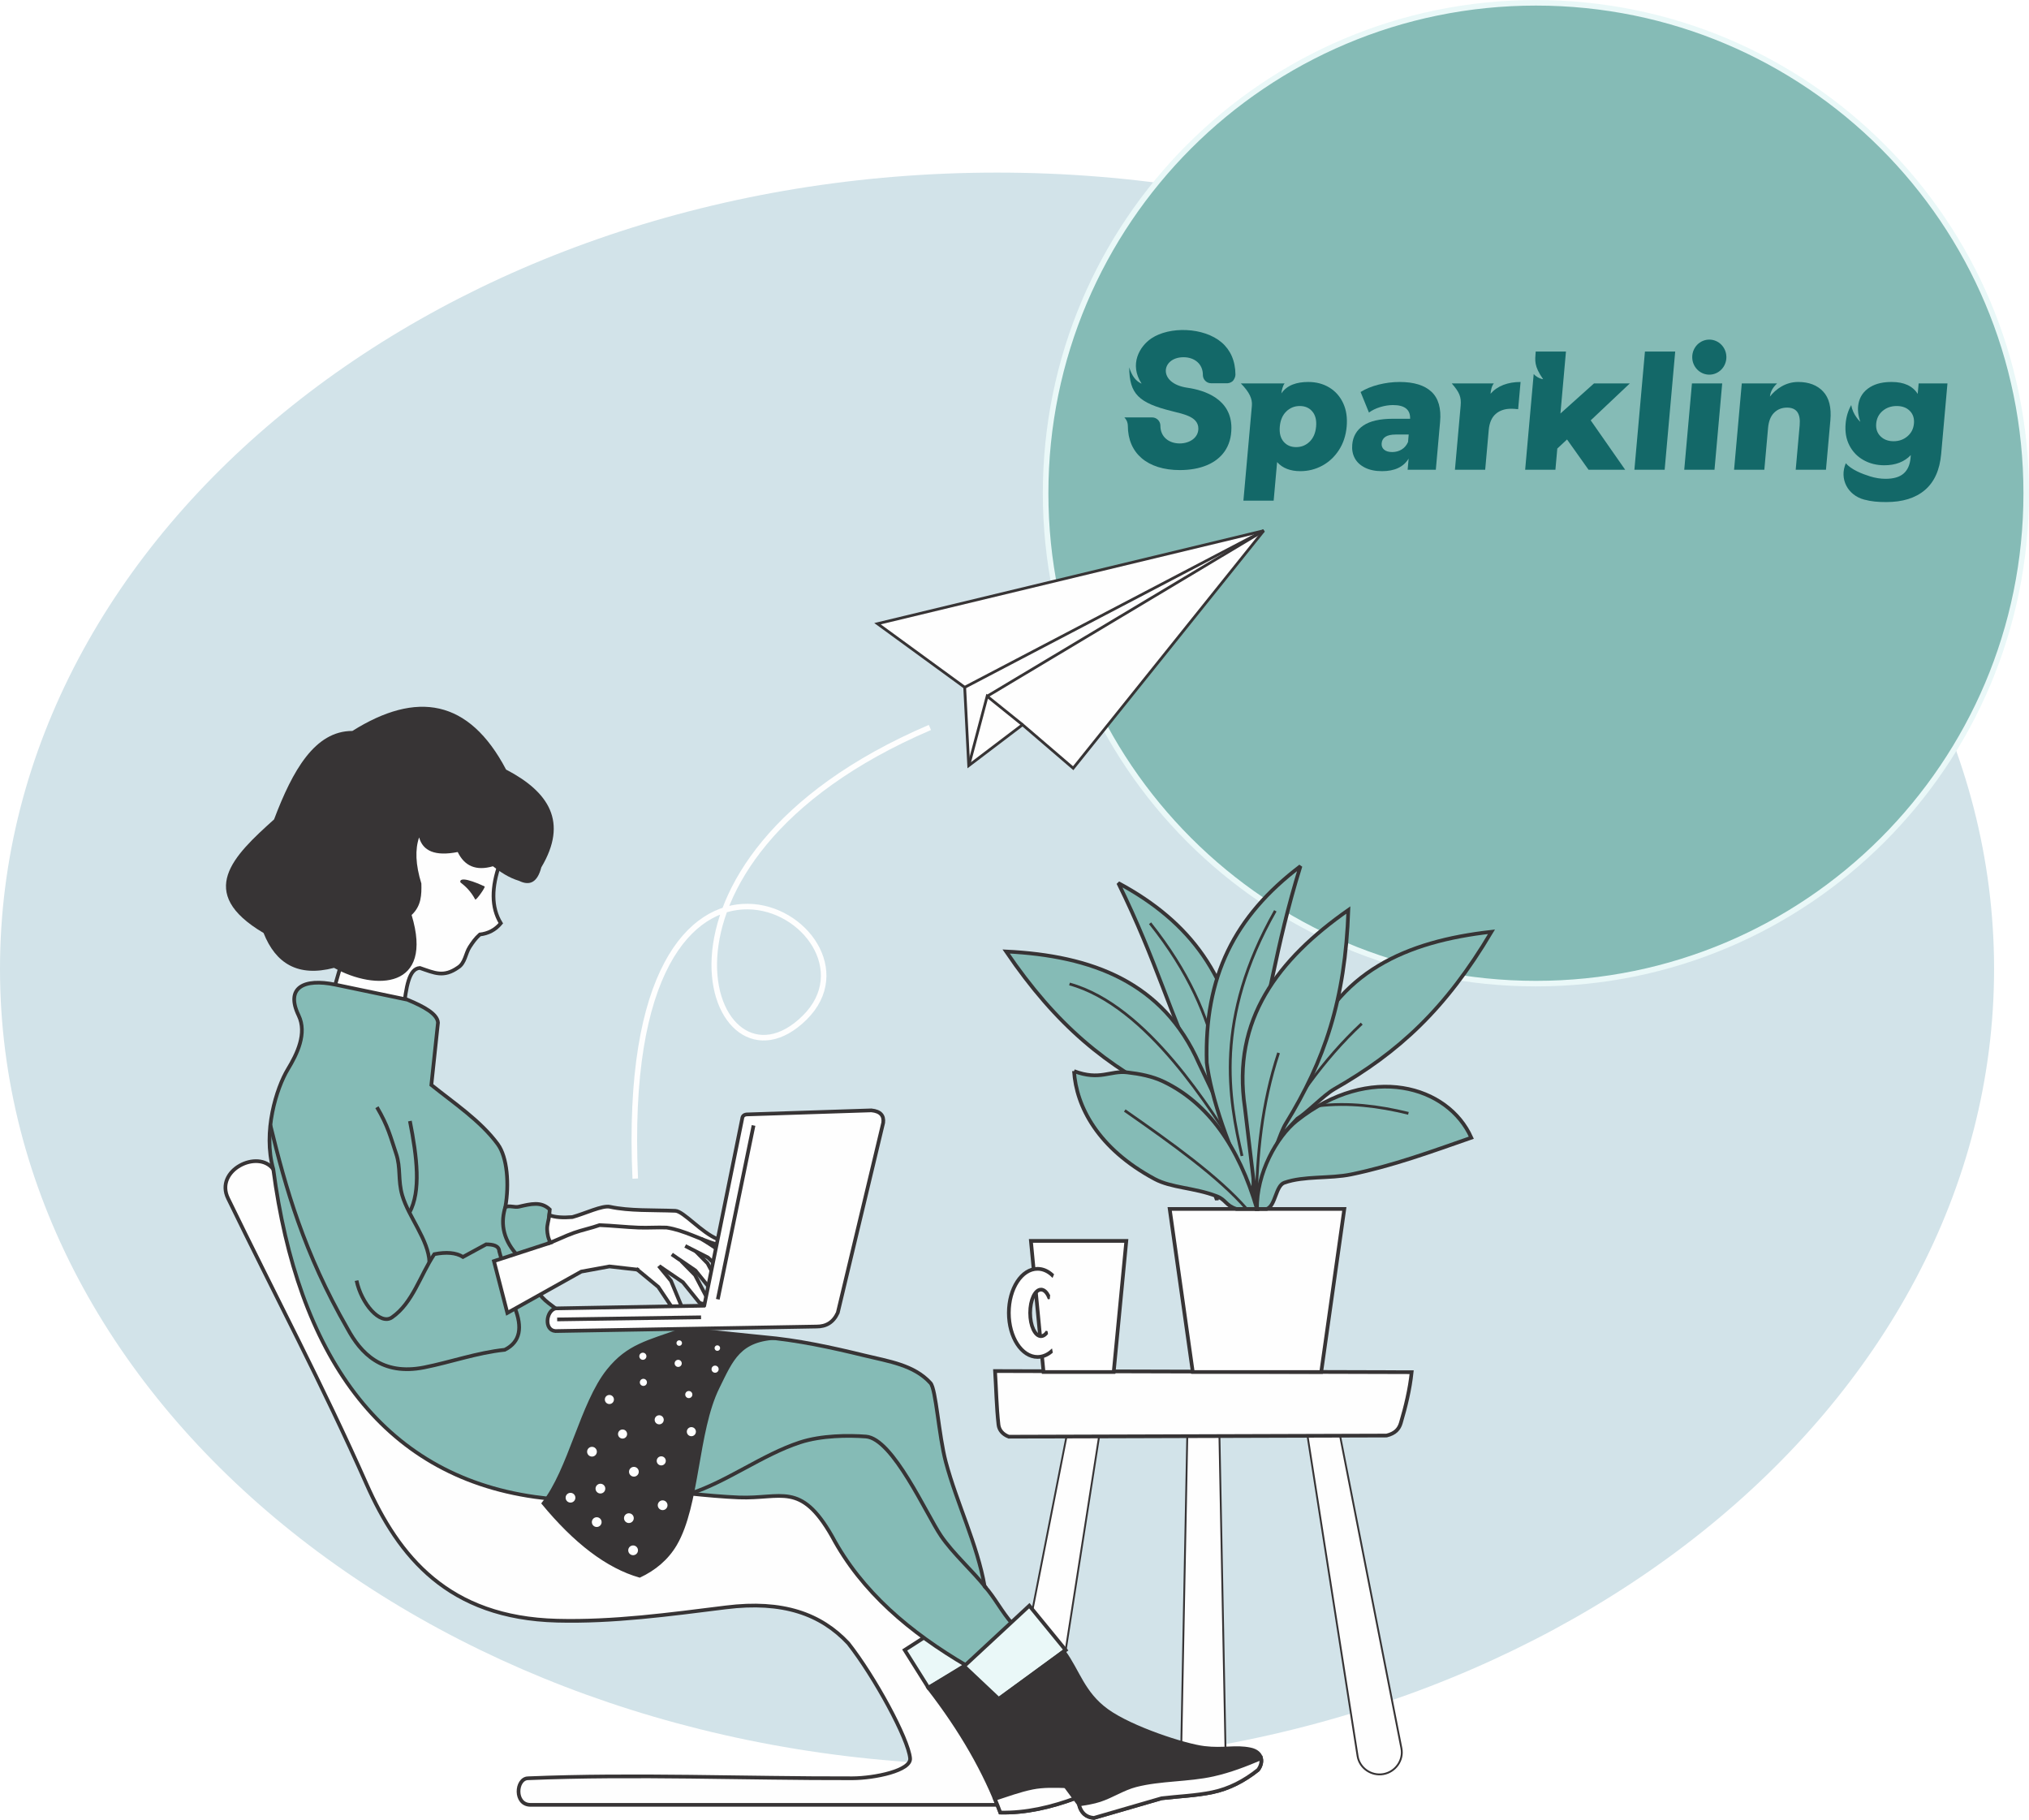
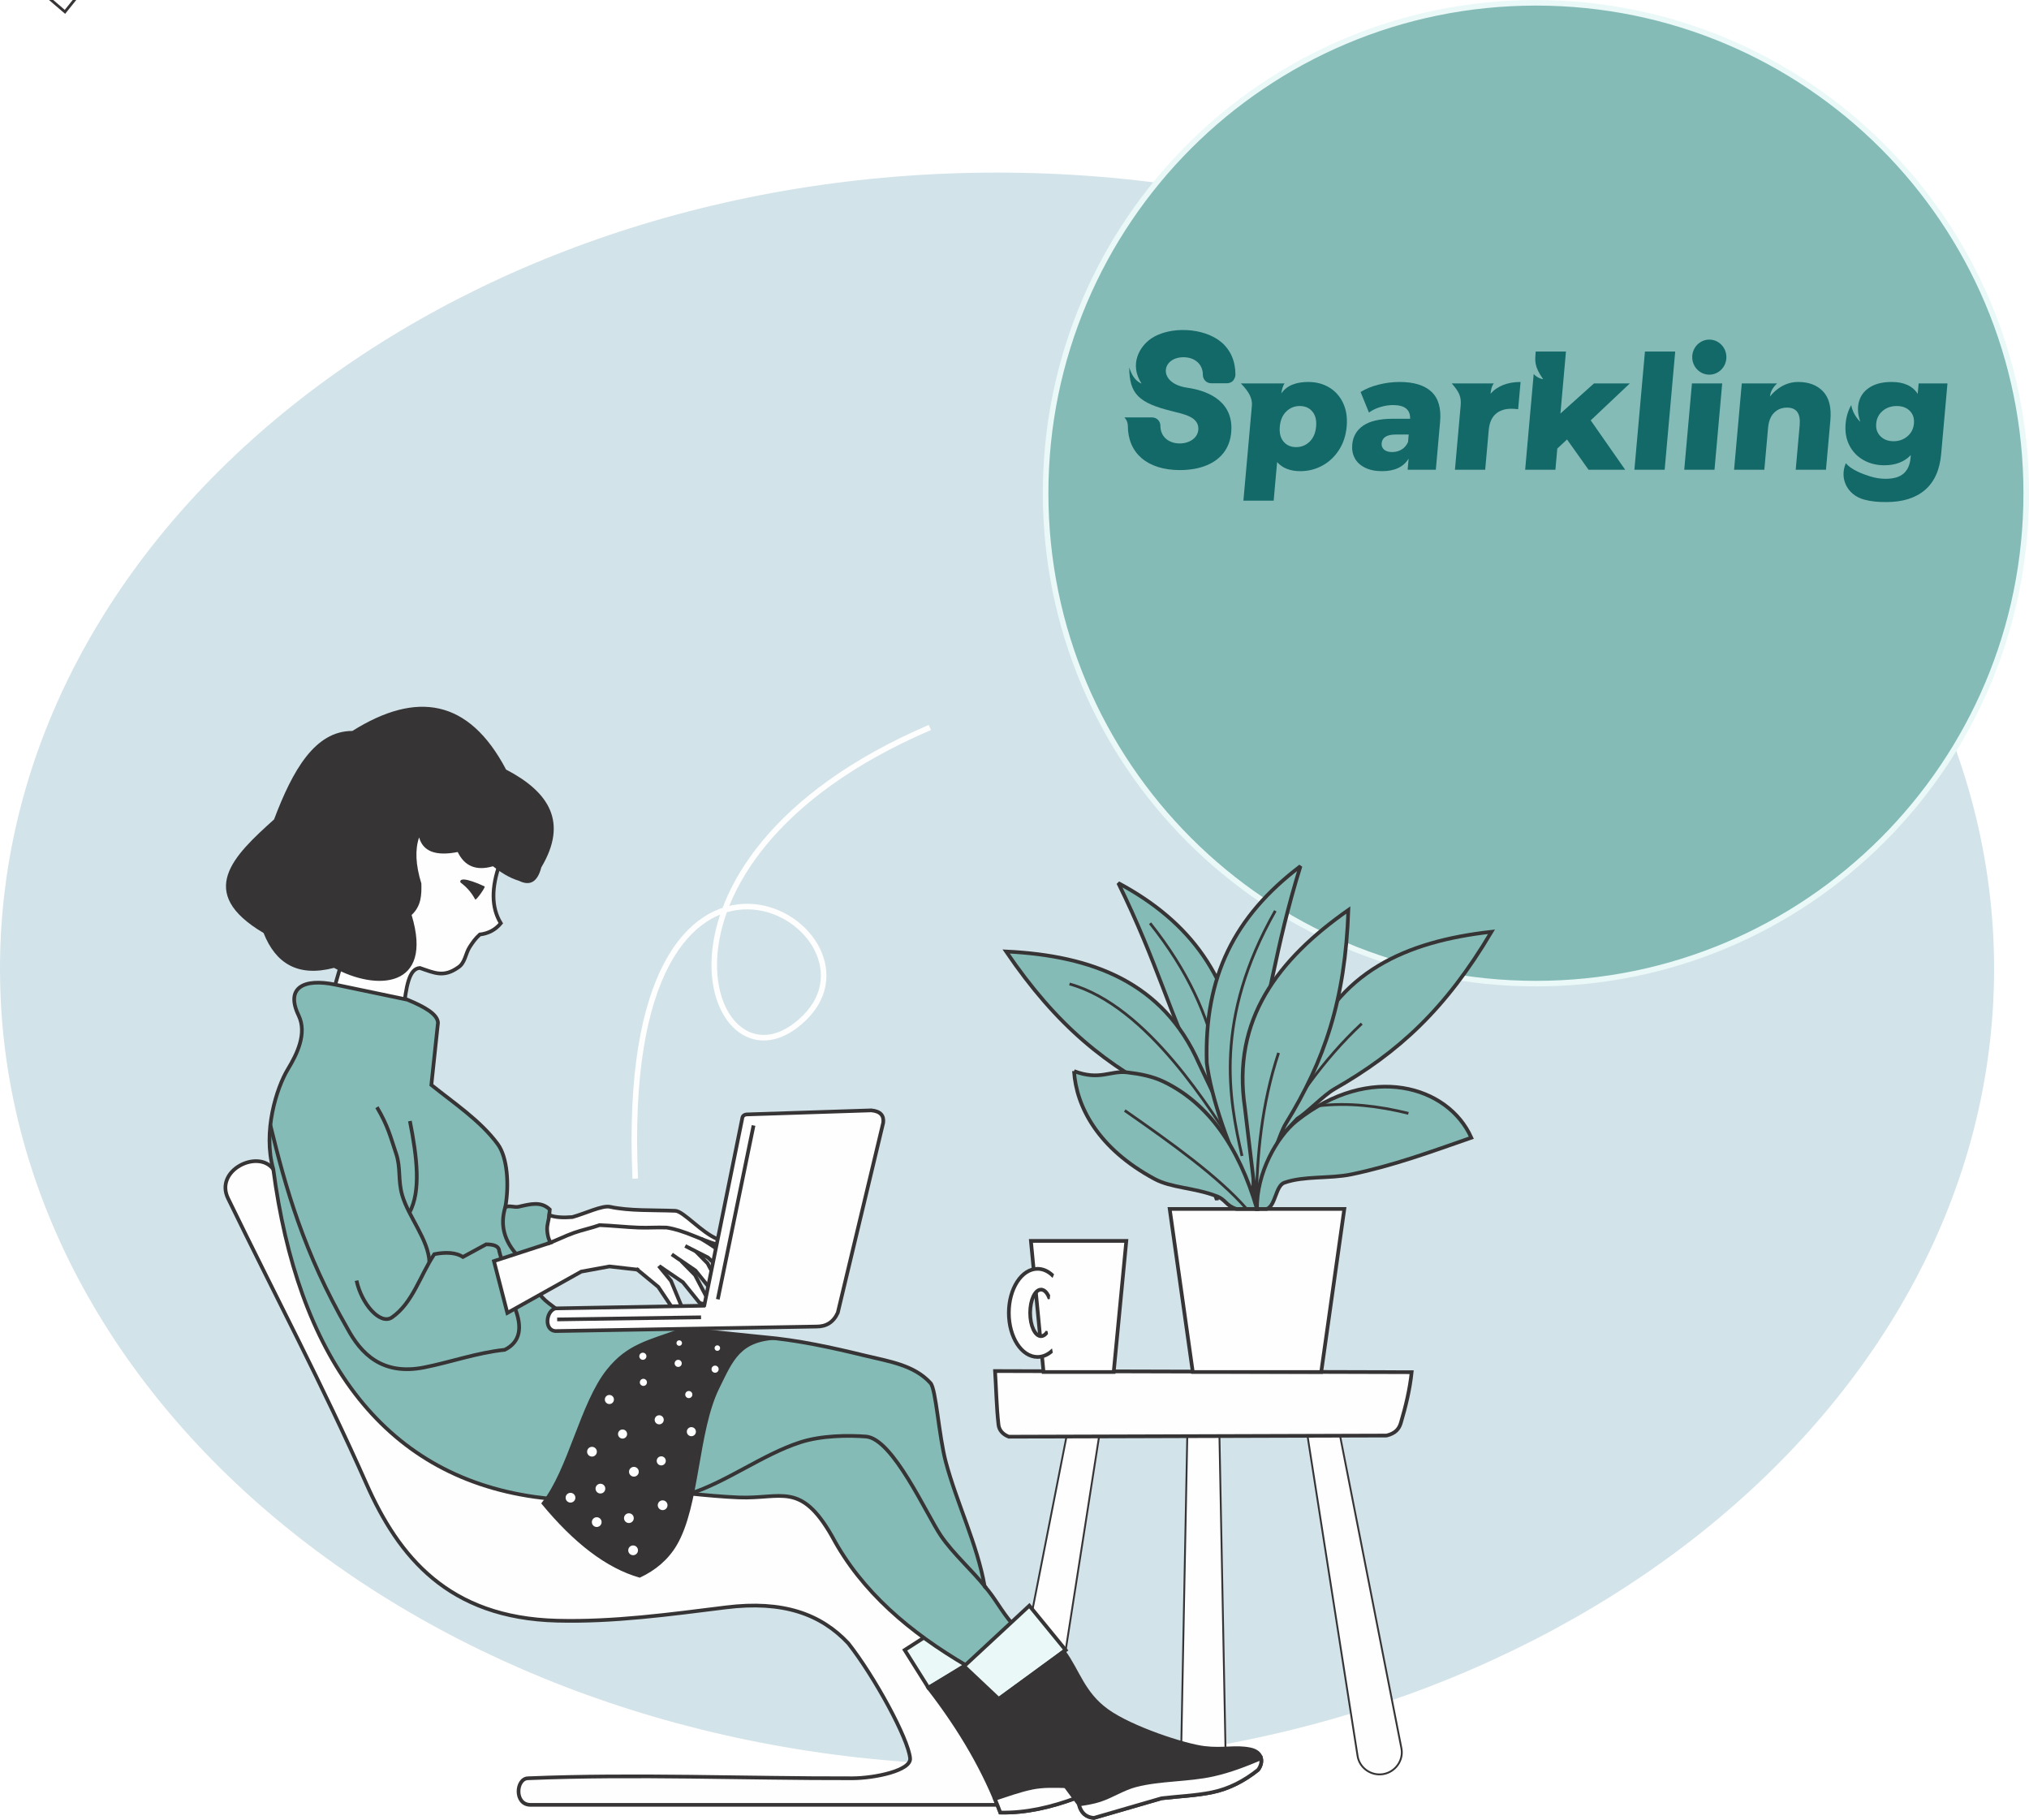
<svg xmlns="http://www.w3.org/2000/svg" xml:space="preserve" width="7.61in" height="6.824in" version="1.0" style="shape-rendering:geometricPrecision; text-rendering:geometricPrecision; image-rendering:optimizeQuality; fill-rule:evenodd; clip-rule:evenodd" viewBox="0 0 8049.65 7218.02">
  <defs>
    <style type="text/css">
   
    .str3 {stroke:#373435;stroke-width:11.02;stroke-miterlimit:2.613}
    .str4 {stroke:#FEFEFE;stroke-width:22.04;stroke-miterlimit:2.613}
    .str0 {stroke:#EAF8F8;stroke-width:22.04;stroke-miterlimit:2.613}
    .str1 {stroke:#373435;stroke-width:14.69;stroke-miterlimit:2.613}
    .str2 {stroke:#373435;stroke-width:7.35;stroke-miterlimit:2.613}
    .fil4 {fill:none}
    .fil3 {fill:#FEFEFE}
    .fil7 {fill:#373435}
    .fil1 {fill:#85BBB6}
    .fil0 {fill:#D2E3E9}
    .fil6 {fill:#EAF8F8}
    .fil5 {fill:#373435;fill-rule:nonzero}
    .fil2 {fill:#136868;fill-rule:nonzero}
   
  </style>
  </defs>
  <g id="Layer_x0020_1">
    <ellipse class="fil0" cx="3955.54" cy="3842.88" rx="3955.54" ry="3158.4" />
    <circle class="fil1 str0" cx="6093.45" cy="1956.2" r="1945.18" />
    <path class="fil2" d="M4695.51 1416.8c20.97,0 40.82,6.34 55.15,19.19 13.18,11.81 21.48,28.78 21.54,50.94l0 1.83c0.4,8.45 4,16.08 9.6,21.68 5.96,5.96 14.19,9.64 23.28,9.64l64.8 0c4.96,-0.32 9.72,-1.78 13.86,-3.93 4.33,-2.25 7.75,-5.13 9.74,-8.12 2.39,-3.59 4.41,-7.4 5.81,-11.31 1.32,-3.72 2.09,-7.52 2.07,-11.3 -0.34,-54.35 -20.05,-97.61 -54.77,-127.29 -70.93,-60.64 -206.62,-64.74 -279.2,-15.69 -45.44,30.7 -88.88,102.02 -38.24,179.31 -24.31,-10.54 -39.36,-32.78 -49.12,-64.81 0.18,105.97 38.24,141.16 168.94,173.63l2.21 0.56c24.36,5.9 46.57,11.29 64.22,19.11 11.22,4.98 20.52,10.92 27.21,18.51 7.45,8.46 11.63,18.56 11.63,30.99 0,18.4 -8.66,32.92 -22.08,43.07 -13.78,10.43 -32.71,15.97 -51.88,15.97 -21.04,0 -40.95,-6.36 -55.28,-19.26 -13.16,-11.84 -21.41,-28.86 -21.42,-51.1l0 -1.53c-0.38,-8.49 -3.98,-16.14 -9.61,-21.76 -5.95,-5.95 -14.19,-9.64 -23.28,-9.64l-110 0c3.82,3.89 6.92,8.35 9.2,13.2 2.82,6 4.41,12.63 4.56,19.48l0.05 0.25c0,54.85 19.55,98.48 54.25,128.4 35.79,30.85 88.01,47.62 151.96,47.62 40.63,0 77.29,-6.57 107.93,-19.52 29.24,-12.36 53.11,-30.6 69.77,-54.56 8.77,-12.61 15.58,-26.78 20.13,-42.48 4.45,-15.34 6.8,-32.34 6.8,-50.99 0,-114.02 -105.52,-149.18 -174.44,-159.02 -119.06,-17.01 -104.58,-121.07 -15.41,-121.07z" />
    <path class="fil2" d="M5190.42 1514.95c31.17,0 58.84,7.27 83.02,21.8 24.19,14.53 42.56,35.17 55.13,61.91 12.56,26.74 17.27,57.8 14.11,93.18 -3.16,35.38 -13.41,66.44 -30.75,93.18 -17.34,26.74 -39.4,47.38 -66.18,61.91 -26.78,14.53 -55.75,21.8 -86.91,21.8 -40.01,0 -70.74,-12.01 -92.18,-36.01l-13.65 152.89 -120.03 0c11.19,-125.32 22.43,-250.64 33.56,-375.96 2.47,-27.81 -9.31,-53.9 -43.8,-89.02 55.36,0 118.6,0 173.96,0 -6.95,7.08 -12.19,28.52 -13.2,39.9 22.28,-33.52 61.85,-45.58 106.92,-45.58zm-48.34 258.39c21.06,0 38.98,-7.27 53.75,-21.8 14.78,-14.53 23.29,-34.43 25.54,-59.7 2.26,-25.27 -2.7,-45.17 -14.88,-59.7 -12.19,-14.53 -28.8,-21.8 -49.86,-21.8 -21.06,0 -38.98,7.27 -53.75,21.8 -14.78,14.53 -23.29,34.43 -25.54,59.7 -2.26,25.27 2.7,45.17 14.89,59.7 12.18,14.53 28.8,21.8 49.86,21.8z" />
    <path class="fil2" d="M5552.41 1514.95c56.86,0 99.09,12.95 126.68,38.85 27.59,25.9 39,65.6 34.23,119.09l-16.97 190.16 -111.82 0 3.95 -44.22c-20.24,33.27 -55.42,49.91 -105.54,49.91 -26.54,0 -49.07,-4.64 -67.62,-13.9 -18.55,-9.27 -32.07,-21.79 -40.55,-37.59 -8.49,-15.79 -11.83,-33.8 -10.02,-54.02 2.89,-32.43 17.57,-57.59 44.01,-75.49 26.45,-17.9 65.57,-26.85 117.38,-26.85l68.23 0c1.12,-36.22 -21.48,-54.33 -67.81,-54.33 -16.42,0 -33.29,2.63 -50.61,7.9 -17.32,5.27 -32.29,12.53 -44.91,21.8l-33.16 -81.5c20.08,-12.63 44.01,-22.43 71.8,-29.38 27.79,-6.95 55.37,-10.42 82.74,-10.42zm-29.23 277.98c13.9,0 26.41,-3.37 37.54,-10.11 11.13,-6.74 19.59,-16.64 25.39,-29.69l2.65 -29.69 -51.81 0c-34.96,0 -53.47,11.59 -55.54,34.74 -0.94,10.53 2.31,18.96 9.75,25.27 7.44,6.32 18.11,9.48 32.01,9.48z" />
    <path class="fil2" d="M7133.72 1514.95c42.54,0 75.63,12.64 99.28,37.91 23.64,25.27 33.19,63.39 28.64,114.35l-17.48 195.84 -120.04 0 15.73 -176.26c4.17,-46.75 -12.49,-70.13 -49.97,-70.13 -20.64,0 -37.77,6.74 -51.4,20.22 -13.63,13.48 -21.65,33.69 -24.05,60.65l-14.78 165.52 -120.03 0 30.56 -342.42 111.22 0c5.76,0 15.46,0 28.91,0 -22,20.86 -26.47,37.73 -28.54,52.21 23.48,-29.6 61.95,-57.89 111.92,-57.89z" />
    <polygon class="fil2" points="6712.46,1520.64 6832.49,1520.64 6801.93,1863.05 6681.89,1863.05 " />
    <polygon class="fil2" points="6525.99,1394.29 6646.03,1394.29 6604.18,1863.05 6484.15,1863.05 " />
    <path class="fil2" d="M6216.89 1743.02l-38.59 36.01 -7.5 84.02 -120.04 0c11.29,-126.53 22.59,-253.06 33.88,-379.59 6.26,7.71 21.23,18.13 37.53,20.65 -37.22,-53.18 -32.15,-73.91 -29.58,-109.83l120.04 0 -21.93 245.75 133.22 -119.4 142.15 0 -155.23 146.57 136.67 195.84 -145.31 0 -85.31 -120.03z" />
    <path class="fil2" d="M5913.4 1561.71c13.61,-15.59 30.55,-27.27 50.83,-35.07 20.28,-7.79 43.06,-11.69 68.33,-11.69l-9.64 108.03c-10.84,-1.26 -19.84,-1.89 -27,-1.89 -25.69,0 -46.42,6.95 -62.19,20.84 -15.78,13.9 -24.94,35.17 -27.49,63.81l-14.04 157.3 -120.04 0c7.56,-84.68 15.16,-169.37 22.68,-254.05 3.11,-35.03 -4.93,-53.37 -35.41,-88.36 52.55,0 114.68,0 167.22,0 -8.68,9.9 -12.02,27.38 -13.24,41.07z" />
    <path class="fil2" d="M7726.17 1520.64l-24.98 279.87c-5.68,63.6 -27.2,111.3 -64.58,143.1 -37.37,31.8 -88.49,47.7 -153.35,47.7 -33.69,0 -58.68,-2.19 -87.48,-9.8 -65.44,-17.31 -99.68,-82.35 -72.78,-144.37 21.28,25.91 65.25,42.51 95.77,52.14 20.68,6.53 41.35,9.79 61.98,9.79 31.59,0 55.38,-6.95 71.36,-20.85 15.98,-13.9 25.19,-34.54 27.64,-61.91l1.01 -11.37c-25.57,26.96 -60.68,40.43 -105.32,40.43 -30.32,0 -57.72,-6.85 -82.19,-20.53 -24.47,-13.69 -43.17,-33.07 -56.1,-58.13 -12.92,-25.06 -17.92,-54.01 -14.99,-86.86 2.41,-27.02 9.86,-51.48 22.33,-73.38 6.04,39.64 36.29,67.14 36.06,66.51 -16.73,-45.55 -15,-104.72 38.52,-137.49 25.75,-15.76 55.53,-20.53 85.85,-20.53 48.86,0 83.25,15.8 103.17,47.38l3.72 -41.7 114.35 0zm-213.79 229.33c21.48,0 39.86,-6.53 55.13,-19.58 15.28,-13.06 23.83,-29.91 25.67,-50.54 1.84,-20.64 -3.61,-37.38 -16.36,-50.22 -12.76,-12.85 -30.08,-19.27 -51.98,-19.27 -21.9,0 -40.48,6.43 -55.74,19.27 -15.25,12.84 -23.8,29.58 -25.64,50.22 -1.84,20.63 3.81,37.48 16.97,50.54 13.16,13.06 30.47,19.58 51.95,19.58z" />
    <ellipse class="fil2" cx="6781.32" cy="1416.43" rx="67.75" ry="69.51" />
    <path class="fil3 str1" d="M2094.28 7053.26c-47.92,1.96 -54.55,105.49 10.55,105.49 681.46,0 1337.92,0 2006.88,0 -203.94,-407.88 -407.88,-815.76 -611.82,-1223.64 -530.07,-29.89 -1060.14,-59.78 -1590.21,-89.67 -275.14,-402.61 -550.29,-805.21 -825.43,-1207.82 -59.91,-81.15 -234.66,4 -179.33,116.03 182.84,377.11 378.99,748.07 548.53,1131.35 127.81,288.94 324.83,532.22 756.87,543.26 223.89,5.71 443.83,-24.6 669.84,-52.74 226.01,-28.14 376.52,26.31 485.24,142.41 104.55,132.93 238.45,379.23 245.25,456.23 4.3,48.67 -140.39,78.9 -229.43,79.12 -428.97,1.02 -858.32,-17.54 -1286.94,0z" />
    <g id="_2906669118544">
      <path class="fil3 str2" d="M4774.08 5582.66l0 0c48.57,0 62.37,39.8 63.31,88.3l24.99 1288.57c0.94,48.5 -39.79,88.3 -88.3,88.3l-0 0c-48.5,0 -89.24,-39.74 -88.3,-88.3l24.99 -1288.57c0.94,-48.56 14.74,-88.3 63.31,-88.3z" />
      <path class="fil3 str2" d="M5233.82 5593.8l0 -0c47.83,-8.43 68.33,28.37 77.68,75.96l248.37 1264.65c9.35,47.6 -23.85,93.86 -71.62,102.29l-0 0c-47.77,8.42 -94.78,-23.64 -102.29,-71.62l-199.15 -1273.33c-7.5,-47.98 -0.81,-89.51 47.01,-97.94z" />
      <path class="fil3 str2" d="M4314.33 5593.79l0 0c47.82,8.43 54.51,50.02 47.01,97.94l-199.15 1273.33c-7.5,47.92 -54.52,80.05 -102.29,71.62l-0 0c-47.77,-8.42 -80.98,-54.63 -71.62,-102.29l248.37 -1264.65c9.36,-47.66 29.85,-84.4 77.68,-75.96z" />
    </g>
    <path class="fil3 str1" d="M3961.3 5650.92c-8,-70.63 -9.06,-141.88 -13.58,-212.82 550.91,1.51 1101.83,3.02 1652.74,4.53 -7.35,69.5 -23.66,136.02 -43.01,201.5 -7.02,23.75 -21.71,41.22 -56.6,49.81 -499.6,1.51 -999.2,3.02 -1498.8,4.53 -24.5,-9.6 -38.38,-26.58 -40.75,-47.54z" />
    <polygon class="fil3 str1" points="4640.51,4795.11 5333.31,4795.11 5241.69,5441.89 4732.12,5441.89 " />
    <polygon class="fil3 str1" points="4089.97,4921.89 4468.44,4921.89 4418.39,5441.89 4140.02,5441.89 " />
    <path class="fil3" d="M4116.16 5032.6c62.85,0 113.81,78.25 113.81,174.79 0,96.53 -50.95,174.79 -113.81,174.79 -62.85,0 -113.81,-78.25 -113.81,-174.79 0,-96.54 50.95,-174.79 113.81,-174.79zm13.82 82.44c23.77,0 43.05,41.35 43.05,92.36 0,51 -19.28,92.35 -43.05,92.35 -23.78,0 -43.06,-41.35 -43.06,-92.35 0,-51.01 19.28,-92.36 43.06,-92.36z" />
    <g id="_2906669120848">
      <path class="fil1 str1" d="M4827.31 4758.41c-28.84,-67.17 -53.71,-460.03 -59.06,-471.1 -127.23,-262.77 -177.4,-471.14 -331.68,-784.87 290.08,155.7 445.65,374.47 488.44,711.98 4.96,134.77 -33.67,360.88 -97.7,543.99z" />
      <path class="fil4 str3" d="M4562.69 3661.88c307.98,386.71 297.81,707.75 281.58,940.11" />
    </g>
    <g id="_2906669118064">
      <path class="fil1 str1" d="M4930.54 4583.78c-41.2,-39.07 -82.4,-78.14 -123.6,-117.21 -42.59,-22.93 -110.96,-87.34 -154.66,-108.82 -261.63,-128.54 -460.05,-288.62 -660.66,-583.83 339.59,16.65 623.13,120.56 765.39,444.37 57.84,121.83 115.69,243.66 173.53,365.5z" />
      <path class="fil4 str3" d="M4243.09 3902.82c311.41,85.94 563.78,505.05 674.17,675.28" />
    </g>
    <path class="fil5 str2" d="M4116.16 5028.93c22.41,0 43.32,9.47 61.1,25.92 -1.21,2.18 -2.25,4.57 -3.09,7.15 -16.87,-16.3 -36.76,-25.73 -58.01,-25.73 -30.11,0 -57.49,18.93 -77.41,49.52 -20.22,31.05 -32.73,74.05 -32.73,121.6 0,47.55 12.51,90.55 32.73,121.6 19.92,30.59 47.3,49.52 77.41,49.52 19.95,0 38.7,-8.31 54.88,-22.83 0.39,2.66 0.96,5.44 1.66,8.26 -16.76,13.97 -36.02,21.91 -56.55,21.91 -32.74,0 -62.28,-20.21 -83.54,-52.87 -20.96,-32.2 -33.94,-76.61 -33.94,-125.59 0,-48.97 12.97,-93.39 33.94,-125.59 21.27,-32.66 50.8,-52.87 83.54,-52.87zm13.82 82.44c15.1,0 25.92,13.56 32.6,26.8 -0.69,3.81 -1.25,7.39 -1.16,11.29l-0.97 2.32c-5.11,-13.86 -15.42,-33.07 -30.47,-33.07 -10.33,0 -19.94,9.53 -27.12,24.93 -7.58,16.25 -12.26,38.79 -12.26,63.75 0,24.96 4.69,47.5 12.26,63.75 7.18,15.39 16.79,24.92 27.12,24.92 8.14,0 15.84,-5.92 22.25,-15.97 0.29,3.53 0.78,6.91 1.59,10.25 -6.93,8.32 -15.05,13.07 -23.83,13.07 -13.45,0 -25.37,-11.15 -33.77,-29.17 -8,-17.17 -12.96,-40.82 -12.96,-66.85 0,-26.04 4.95,-49.69 12.96,-66.85 8.4,-18.02 20.34,-29.18 33.77,-29.18z" />
    <g id="_2906669120176">
      <path class="fil1 str1" d="M5030.25 4562.16c38.7,-41.54 77.4,-83.09 116.11,-124.63 41.09,-25.53 105.34,-94.05 147.63,-118.18 253.17,-144.49 441.3,-316.55 623.25,-623.61 -337.91,37.65 -614.47,158.9 -736.42,490.89 -50.19,125.18 -100.38,250.36 -150.57,375.54z" />
      <path class="fil4 str3" d="M5402.36 4060.06c-156.17,145.8 -270.17,314.68 -369.8,491.42" />
    </g>
    <g id="_2906669121136">
      <path class="fil1 str1" d="M4968.51 4736.88c18.05,-70.84 -18.42,-462.79 -14.84,-474.56 84.86,-279.35 102.05,-492.98 205.71,-826.87 -262.37,198.87 -382.06,439.16 -371.9,779.22 16.03,133.91 89.33,351.27 181.03,522.2z" />
      <path class="fil4 str3" d="M5059.56 3612.55c-244.15,429.87 -184.24,745.42 -132.11,972.44" />
    </g>
    <g id="_2906669121280">
      <path class="fil1 str1" d="M4986.91 4795.11c14.02,-55.02 28.04,-110.04 42.06,-165.06 23.8,-42.11 47.29,-133.06 72.82,-174.53 152.78,-248.25 235.28,-489.48 247.57,-846.19 -278.4,195.17 -462.86,434.26 -410.54,784.05 16.03,133.91 32.06,267.82 48.1,401.73z" />
      <path class="fil4 str3" d="M5072.44 4176.03c-67.06,202.86 -86.03,405.72 -88.64,608.59" />
    </g>
    <g id="_2906669057248">
      <path class="fil1 str1" d="M5144.89 4444.9c289.3,-229.63 600.54,-138.76 692.29,67.62 -156.23,54.41 -310.35,111.25 -477.07,145.62 -84.53,17.42 -185.47,5.17 -264.68,32.75 -35.02,12.19 -34.64,92.02 -69.68,104.22 -12.95,0 -25.89,0 -38.84,0 -2.9,-140.89 79.12,-287.62 157.98,-350.21z" />
      <path class="fil4 str3" d="M5231.04 4386.02c118.86,-13.68 237.72,0.64 356.59,29.9" />
    </g>
    <polygon class="fil6 str1" points="3846.11,6597.81 3683.37,6694.32 3589.21,6544.57 3699.51,6473.72 " />
    <g id="_2906669057680">
      <path class="fil1 str1" d="M4261.01 4248.48c8.55,139.74 94.4,306.69 319.78,427.77 66.61,35.78 155.7,33.77 245.73,68.04 38.01,14.46 35.14,36.78 78.48,50.82 27.3,0 54.6,0 81.9,0 -72.69,-248.89 -195.24,-420.58 -370.09,-504.77 -45.22,-21.77 -94.88,-31.05 -144.72,-36.91 -68.74,-8.08 -108.52,33.73 -211.08,-4.94z" />
      <path class="fil4 str3" d="M4462.26 4404.65c189.03,131.7 372.46,263.09 483.7,390.46" />
    </g>
    <g>
-       <path class="fil4 str4" d="M3689.2 2885.33c-1246.92,534.29 -866.81,1516.64 -496.82,1151 369.99,-365.64 -747.11,-1022.12 -672.17,638.45" />
      <path class="fil3 str1" d="M1350.49 3834.38c-10.41,36.18 -20.82,72.36 -31.23,108.54 85.29,41.37 179.75,61.35 281.03,65.42 11.31,-95.51 22.01,-166.17 65.37,-169.1 58.84,20.14 94.2,38.38 151.71,-1.89 28.05,-17.39 29.46,-56.1 46.19,-81.47 12.01,-18.23 22.04,-33.14 40.05,-49.37 32.43,-3.83 60.68,-17.27 83.26,-44.61 -38.97,-63.73 -36.86,-143.45 -4.46,-234.93 -109.53,-48.57 -219.07,-97.14 -328.61,-145.72 -101.11,184.38 -202.22,368.75 -303.33,553.13z" />
      <path class="fil7" d="M1826.04 3497.01c0.18,-27.44 96.62,18.88 96.74,19.09 2.71,4.56 -30.75,51.44 -37.01,52.13 -20.11,-36.64 -40.32,-53.59 -59.19,-68.63 -0.28,-0.22 -0.23,-0.17 -0.55,-2.59z" />
      <path class="fil7" d="M1815.89 3379.39c-90.2,17.75 -138.29,-4.38 -153.15,-57.99 -16.37,47.43 -14.36,107.71 8.92,182.89 1.09,44.43 0.23,88.47 -38.66,124.9 88.82,293.61 -142.16,301.04 -307.79,209.65 -143.29,37.43 -231.4,-17.11 -279.54,-138.28 -271.85,-160.76 -119.29,-305.8 41.63,-450.53 73.57,-194.39 161.73,-351.14 310.77,-350.91 254.5,-159.8 462.19,-127.18 609.63,153.15 170.37,88.69 246.98,208.19 139.77,388.08 -15.06,58.37 -44.91,74.47 -87.73,53.53 -44.27,-13.53 -75.68,-36.5 -104.08,-57.99 -66.71,19.39 -112.71,-0.55 -139.77,-56.5z" />
      <animateTransform attributeName="transform" attributeType="XML" type="rotate" values="0;20;0" dur="3s" repeatCount="indefinite" keySplines="0.42 0 0.58 1" keyTimes="0;0.5;1" additive="sum" transform-origin="3567.51 3438.53" />
      <animateTransform attributeName="transform" attributeType="XML" type="translate" values="0 0; 0 -15;0 0;" dur="2s" repeatCount="indefinite" />
    </g>
    <path class="fil1 str1" d="M1616.13 3965.09c-95.35,-19.91 -190.7,-39.82 -286.05,-59.74 -124.36,-25.62 -198.9,11.13 -145.25,122.51 34.03,70.65 -6.17,152.81 -42.52,212.61 -45.57,74.96 -100.12,249.77 -58.06,397.13 96.36,727.77 423.19,1213.34 1038.11,1299.73 249.32,35.03 364.35,-10.41 616.11,-13.11 57.93,6.07 133.15,12.86 192.77,15.19 169.14,6.61 244.73,-64.81 369.61,153.83 118.11,221.29 309.67,381.71 535.15,514.04 63.93,-59.98 115.67,-107.76 179.6,-167.74 -40.5,-45.22 -68.81,-102.64 -109.31,-147.86 -28.74,-165.22 -110.4,-329.29 -154.09,-493.36 -27.84,-104.56 -38.67,-288.39 -60.55,-312.55 -65.53,-72.39 -165.83,-85.98 -263.32,-109.73 -129.35,-31.51 -263.41,-60.81 -398.83,-72.51 -264.59,-27 -529.17,-54 -793.76,-80.99 -25.65,-37.8 -68.55,-51.44 -94.2,-89.24 4.32,-60.51 59.46,-146.18 42.87,-204.52 -13,-45.73 -6.45,-88.03 -3.34,-131.47 -34.34,-33.16 -75.33,-22.03 -123.09,-11.11 -16.45,3.76 -35.74,-5.68 -53.07,0.98 15.9,-89.59 7.75,-197.38 -30.05,-248.88 -68.16,-92.88 -173.79,-162.85 -263.56,-235.07 8.77,-82.34 17.55,-164.69 26.32,-247.04 -2.64,-34.99 -55.89,-63.81 -121.49,-91.12z" />
    <path class="fil4 str1" d="M1072.58 4462.66c61.01,250.54 132.65,505.88 306.06,807.26 52.2,96.14 135.16,187.36 304.44,153.72 106.04,-21.07 208.71,-58.23 319.42,-69.87 62.92,-31.47 70.17,-89.97 39.93,-166.7 -20.63,-74.86 -41.26,-149.73 -61.89,-224.59 -1.42,-21.7 -23.83,-26.59 -51.91,-26.95 -30.61,16.64 -61.22,33.27 -91.83,49.91 -28.14,-17.65 -67.02,-19.95 -113.79,-10.98 -55.9,83.51 -85.26,193.07 -167.7,250.54 -47.17,32.89 -121.89,-55.06 -140.74,-145.74" />
    <path class="fil4 str1" d="M1495.43 4391.52c44.98,76.95 53.03,115.98 76.04,183.94 19.36,57.17 6.56,104.86 24.5,166.08 25.01,85.37 104.54,176.86 107.59,264.57" />
    <path class="fil4 str1" d="M1626.19 4446.42c28.55,143.97 44.42,277.95 -1.74,363.22" />
    <path class="fil3" d="M2184.42 4928.8c-74.94,24.38 -149.88,48.76 -224.82,73.14 17.73,68.54 35.45,137.09 53.18,205.63 97.79,-54.66 195.59,-109.32 293.38,-163.98 37.23,-6.8 74.45,-13.59 111.68,-20.39 39,4.43 78,8.86 117,13.29 57.44,51.37 186.69,-13.44 237.06,-54.48 38.85,7.17 31.35,-12.91 60.74,6.08 4.94,-24.36 9.89,-48.71 14.83,-73.07 -64.41,-25.79 -135.94,-111.25 -168.15,-112.53 -89.51,-3.55 -181.82,0.99 -259.7,-15.95 -29.91,-6.5 -99.27,27.18 -148.91,40.77 -37.09,2.97 -68.51,1.21 -91.43,-7.64 -2.14,19.51 -9.47,38.59 -8.6,57.25 0.83,17.69 4.16,36.24 13.73,51.86z" />
    <path class="fil4 str1" d="M2171.52 4933c36.45,-12.97 68.74,-30.11 105.19,-43.07 32.65,-11.61 69.48,-19.07 102.13,-30.69 48.73,1.79 105.59,8.05 154.31,9.82 39.9,1.46 71.69,-1.54 111.6,-0.07 70.24,10.79 133.4,47.65 200.09,67.31" />
    <path class="fil4 str1" d="M2004.91 4787.2c-17.77,57.11 -13.91,121.23 42.69,186.11" />
    <path class="fil7 str2" d="M3087.58 5309.62c-153.5,4.89 -182.13,83.34 -237.25,195.13 -85.35,173.1 -77.01,466 -168.42,621.84 -34.06,58.06 -84.87,99.41 -144.04,127.16 -130.07,-37.13 -258.65,-136.48 -385.93,-290.76 105.77,-131.67 152.97,-397.22 258.73,-528.89 79.58,-99.07 157.08,-113.43 297.32,-163.36 125.24,12.8 250.48,25.6 379.58,38.88z" />
    <circle class="fil3" cx="2263.34" cy="5940.5" r="19.35" />
    <circle class="fil3" cx="2382.05" cy="5904.42" r="19.35" />
    <circle class="fil3" cx="2348.58" cy="5758" r="19.35" />
    <circle class="fil3" cx="2514.87" cy="5837.49" r="19.35" />
    <circle class="fil3" cx="2628.87" cy="5970.31" r="19.35" />
    <circle class="fil3" cx="2495" cy="6021.56" r="19.35" />
    <circle class="fil3" cx="2511.73" cy="6149.16" r="19.35" />
    <circle class="fil3" cx="2367.4" cy="6037.25" r="19.35" />
    <circle class="fil3" cx="2623.38" cy="5794.34" r="18.04" />
    <circle class="fil3" cx="2469.9" cy="5687.93" r="18.04" />
    <circle class="fil3" cx="2417.61" cy="5550.92" r="18.04" />
    <circle class="fil3" cx="2615.28" cy="5631.45" r="18.04" />
    <circle class="fil3" cx="2742.87" cy="5678.51" r="18.04" />
    <circle class="fil3" cx="2732.69" cy="5531.32" r="14.13" />
    <circle class="fil3" cx="2552.53" cy="5482.93" r="14.13" />
    <circle class="fil3" cx="2550.44" cy="5379.39" r="14.13" />
    <circle class="fil3" cx="2694.76" cy="5327.09" r="10.99" />
    <circle class="fil3" cx="2690.58" cy="5407.63" r="14.13" />
    <circle class="fil3" cx="2837.01" cy="5430.64" r="14.13" />
    <circle class="fil3" cx="2845.89" cy="5346.97" r="10.99" />
    <g id="_2906669068576">
      <path class="fil7 str1" d="M3950.03 6721.5c-38.8,-39.64 -77.6,-79.27 -116.39,-118.91 -50.09,30.58 -100.18,61.15 -150.27,91.73 131.72,169.89 225.18,334.67 285.16,494.99 102.5,2.18 201.79,-21.31 299.51,-57.39 -88.18,-122.85 -176.36,-245.7 -264.54,-368.56 -17.82,-13.96 -35.64,-27.91 -53.47,-41.87z" />
      <path class="fil3 str1" d="M3946.94 7134.88c48.93,-15.49 95.64,-33.6 149.41,-44.44 42.33,-8.53 90.02,-7.12 137.98,-5.48l33.71 46.96c-97.72,36.08 -197.01,59.57 -299.51,57.39 -6.77,-18.09 -13.96,-36.24 -21.59,-54.43z" />
    </g>
    <g>
      <path class="fil4 str1" d="M2738.46 5924.24c148.1,-48.7 286.71,-154.41 434.8,-203.1 85.62,-28.14 193.97,-28.48 262.22,-23.29 107.15,8.15 239.8,308.68 297.61,393.74 49.02,72.13 125.32,138.08 178.97,206.75" />
      <animateTransform attributeName="transform" attributeType="XML" type="rotate" values="0;40;0" dur="3s" repeatCount="indefinite" keySplines="0.42 0 0.58 1" keyTimes="0;0.15;1" additive="sum" transform-origin="3567.51 3438.53" />
      <animateTransform attributeName="transform" attributeType="XML" type="translate" values="0 10; -10 -10; 0 10;" dur="2s" repeatCount="indefinite" />
      <polygon class="fil6 str1" points="4227.9,6545 4083.61,6368.73 3824.81,6608.9 3962.09,6738.34 " />
      <path class="fil7 str1" d="M4219.7 6550.29c-83.94,61.73 -167.89,123.45 -251.83,185.18 104.1,140.15 208.2,280.29 312.31,420.44 7.92,33.46 27.43,52.15 59.65,54.68 89.47,-25.96 178.95,-51.92 268.43,-77.88 67.38,-8.01 136.27,-10.21 202.15,-24.02 65.87,-13.81 125.6,-44.81 180.61,-88.65 21.84,-28.13 19.72,-70.82 -30.65,-81.19 -60.18,-12.39 -105.07,3.43 -182.83,-5.86 -77.76,-9.29 -289.45,-78.23 -385.5,-147.41 -96.05,-69.18 -114.88,-156.86 -172.32,-235.29z" />
      <path class="fil3 str1" d="M4280.45 7157.05c8.09,32.75 27.52,51.04 59.38,53.54 89.47,-25.96 178.95,-51.92 268.43,-77.88 67.38,-8.01 136.27,-10.21 202.15,-24.02 65.87,-13.81 125.6,-44.81 180.61,-88.65 10.69,-13.77 15.64,-31.02 12,-46.27 -61.26,25.91 -121.43,49.62 -189.96,64.99 -98.65,22.12 -208.96,16.92 -307.01,42.16 -49.9,12.84 -93.34,42.54 -142.6,58.83 -26.42,8.73 -54.8,12.96 -82.98,17.3z" />
    </g>
-     <g id="_2906669066992">
-       <polygon class="fil3 str3" points="5013.55,2104.98 3481.28,2473.77 3827.24,2726.11 3843.23,3036.67 4056.74,2874.54 4257.69,3046.95 " />
-       <line class="fil4 str3" x1="3827.24" y1="2726.11" x2="5013.55" y2="2104.98" />
-       <polyline class="fil4 str3" points="4056.74,2874.54 3916.3,2761.5 3843.23,3036.67 " />
-       <line class="fil4 str3" x1="3916.3" y1="2761.5" x2="5013.55" y2="2104.98" />
+     <g>
+       <path id="motionPath" class="fil4 str4" stroke="#000" stroke-width="2" fill="none" d="M3689.2 2885.33c-1246.92,534.29 -866.81,1516.64 -496.82,1151 369.99,-365.64 -747.11,-1022.12 -672.17,638.45" />
+       <animate attributeName="stroke-dasharray" from="0 5000" to="5000 0" dur="3s" begin="1s" fill="freeze" />
+     </g>
+     <g id="_2906669066992" transform="translate(-4000, -3000)">
+       <polygon class="fil3 str3" points="5013.55,2104.98 3481.28,2473.77 3827.24,2726.11 3843.23,3036.67 4056.74,2874.54 4257.69,3046.95 ">
+         <animateMotion dur="5s" repeatCount="indefinite" fill="freeze">
+           <mpath href="#motionPath" />
+         </animateMotion>
+       </polygon>
+       <line class="fil4 str3" x1="3827.24" y1="2726.11" x2="5013.55" y2="2104.98">
+         <animateMotion dur="5s" repeatCount="indefinite" fill="freeze">
+           <mpath href="#motionPath" />
+         </animateMotion>
+       </line>
+       <polyline class="fil4 str3" points="4056.74,2874.54 3916.3,2761.5 3843.23,3036.67 ">
+         <animateMotion dur="5s" repeatCount="indefinite" fill="freeze">
+           <mpath href="#motionPath" />
+         </animateMotion>
+       </polyline>
+       <line class="fil4 str3" x1="3916.3" y1="2761.5" x2="5013.55" y2="2104.98">
+         <animateMotion dur="5s" repeatCount="indefinite" fill="freeze">
+           <mpath href="#motionPath" />
+         </animateMotion>
+       </line>
    </g>
    <g id="_2906669070160">
-       <animateTransform attributeName="transform" attributeType="XML" type="translate" values="0 1; 20 -5; 0 2;20 -3; 0 -3; 0 0" dur="1s" repeatCount="indefinite" />
+       <animateTransform attributeName="transform" attributeType="XML" type="translate" values="0 1; 20 -10; 10 2;15 -3; 0 13; 0 1; 10 -5; 0 2;15 -3; 0 -3;  0 0; 0 0; 0 0;  0 1" dur="5s" repeatCount="indefinite" />
      <path class="fil3" d="M2523.81 5032.07l89.52 -11.12c16.25,19.79 32.5,39.59 48.75,59.39 13.29,32.02 26.59,64.03 39.88,96.05 -4.98,21.28 -15.99,25.67 -32.79,13.86 -19.2,-28.66 -38.41,-57.32 -57.61,-85.98 -28.07,-23.93 -59.67,-48.26 -87.74,-72.2z" />
      <path class="fil4 str1" d="M2523.81 5032.07c28.07,23.93 59.67,48.26 87.74,72.2 19.2,28.66 38.41,57.32 57.61,85.98 16.8,11.8 27.81,7.42 32.79,-13.86 -13.29,-32.02 -26.59,-64.03 -39.88,-96.05 -16.25,-19.79 -32.5,-39.59 -48.75,-59.39" />
    </g>
    <g id="_2906669071600">
-       <animateTransform attributeName="transform" attributeType="XML" type="translate" values="0 1; 10 -10; 0 0;0 -10; 0 -3; 0 0" dur="1s" repeatCount="indefinite" />
+       <animateTransform attributeName="transform" attributeType="XML" type="translate" values="0 1; -15 -10; 0 0;0 -10; 0 -3;0 1; 10 -10; 0 0;0 -10; 0 -3; 0 0;0 0;0 0;  0 1" dur="5s" repeatCount="indefinite" />
      <path class="fil3" d="M2615.37 5021.58l88.17 -19.06c17.95,18.27 35.9,36.53 53.85,54.8 16.1,30.7 32.19,61.4 48.29,92.1 -3.06,21.64 -13.64,26.99 -31.42,16.73 -21.68,-26.83 -43.37,-53.66 -65.05,-80.49 -30.09,-21.33 -63.74,-42.74 -93.83,-64.08z" />
      <path class="fil4 str1" d="M2615.37 5021.58c30.09,21.33 63.74,42.75 93.83,64.08 21.68,26.83 43.37,53.66 65.05,80.49 17.78,10.26 28.36,4.91 31.42,-16.73 -16.1,-30.7 -32.2,-61.4 -48.29,-92.1 -17.95,-18.27 -35.9,-36.53 -53.85,-54.8" />
    </g>
    <g id="_2906669069872">
-       <animateTransform attributeName="transform" attributeType="XML" type="translate" values="0 1; 10 21; 0 -20;0 -3; 0 -13; 0 0" dur="2s" repeatCount="indefinite" />
+       <animateTransform attributeName="transform" attributeType="XML" type="translate" values="0 1; -5 5; -10 10;0 -3; 0 -13; 0 1; 10 21; 0 -20;0 -3; 0 -13; 0 0;0 0;0 0; 0 1" dur="5s" repeatCount="indefinite" />
      <path class="fil3" d="M2665.18 4975.15l88.17 -19.06c17.95,18.27 35.9,36.53 53.85,54.8 16.1,30.7 32.19,61.4 48.29,92.1 -3.06,21.64 -13.64,26.99 -31.42,16.73 -21.68,-26.83 -43.37,-53.66 -65.05,-80.49 -30.09,-21.33 -63.74,-42.74 -93.83,-64.08z" />
      <path class="fil4 str1" d="M2665.18 4975.15c30.09,21.33 63.74,42.75 93.83,64.08 21.68,26.83 43.37,53.66 65.05,80.49 17.78,10.26 28.36,4.91 31.42,-16.73 -16.1,-30.7 -32.2,-61.4 -48.29,-92.1 -17.95,-18.27 -35.9,-36.53 -53.85,-54.8" />
    </g>
    <g id="_2906669071360">
-       <animateTransform attributeName="transform" attributeType="XML" type="translate" values="0 1; 5 -5; 0 0;5 -3; 0 -3; 0 0" dur="1s" repeatCount="indefinite" />
+       <animateTransform attributeName="transform" attributeType="XML" type="translate" values="0 1; 2 -5; 0 0;5 -3; 0 -3;0 1; 5 -5; 0 0;5 -3; 0 -3;  0 0;0 0; 0 0; 0 1" dur="5s" repeatCount="indefinite" />
      <path class="fil3" d="M2718.42 4941.86l75.79 -26.92c17.96,14.1 35.91,28.21 53.87,42.31 17.74,25.32 35.47,50.62 53.21,75.94 -0.23,19.49 -8.98,25.42 -25.87,18.38 -22.23,-21.25 -44.47,-42.5 -66.71,-63.75 -29.04,-15.43 -61.24,-30.53 -90.28,-45.95z" />
      <path class="fil4 str1" d="M2718.42 4941.86c29.04,15.43 61.24,30.53 90.28,45.95 22.23,21.25 44.47,42.5 66.71,63.75 16.9,7.04 25.64,1.11 25.87,-18.38 -17.74,-25.31 -35.47,-50.62 -53.21,-75.94 -17.96,-14.1 -48.83,-33.33 -67.31,-44.01" />
    </g>
    <path class="fil3 str1" d="M2793.92 5178.89c-196.7,3.56 -393.41,7.11 -590.12,10.67 -37.53,9.37 -46.52,86.32 -0.43,89.92 345.57,-5.98 691.13,-11.95 1036.7,-17.93 36.73,0 65.83,-15.78 83.66,-54.77 60.09,-251.29 120.17,-502.59 180.25,-753.88 3.35,-27.42 -9.97,-45.03 -46.8,-48.8 -163.32,5.31 -326.65,10.62 -489.97,15.93 -14.22,-0.23 -21.85,5.44 -22.9,17.92 -50.12,246.98 -100.25,493.95 -150.38,740.93z" />
    <line class="fil4 str1" x1="2781.25" y1="5224.95" x2="2210.44" y2="5233.28" />
    <line class="fil4 str1" x1="2989.54" y1="4463.93" x2="2847.73" y2="5153.51" />
    <path class="fil4 str1" d="M2847.47 4915.04c-64.41,-25.79 -135.94,-111.25 -168.15,-112.53 -89.51,-3.55 -181.82,0.99 -259.7,-15.95 -29.91,-6.5 -99.27,27.18 -148.91,40.77 -37.09,2.97 -68.51,1.21 -91.43,-7.64 -2.14,19.51 -9.47,38.59 -8.6,57.25 0.83,17.69 4.16,36.24 13.73,51.86 -74.94,24.38 -149.88,48.76 -224.82,73.14 17.73,68.54 35.45,137.09 53.18,205.63 97.79,-54.66 195.59,-109.32 293.38,-163.98 37.23,-6.8 74.45,-13.59 111.68,-20.39 39,4.43 78,8.86 117,13.29" />
  </g>
</svg>
